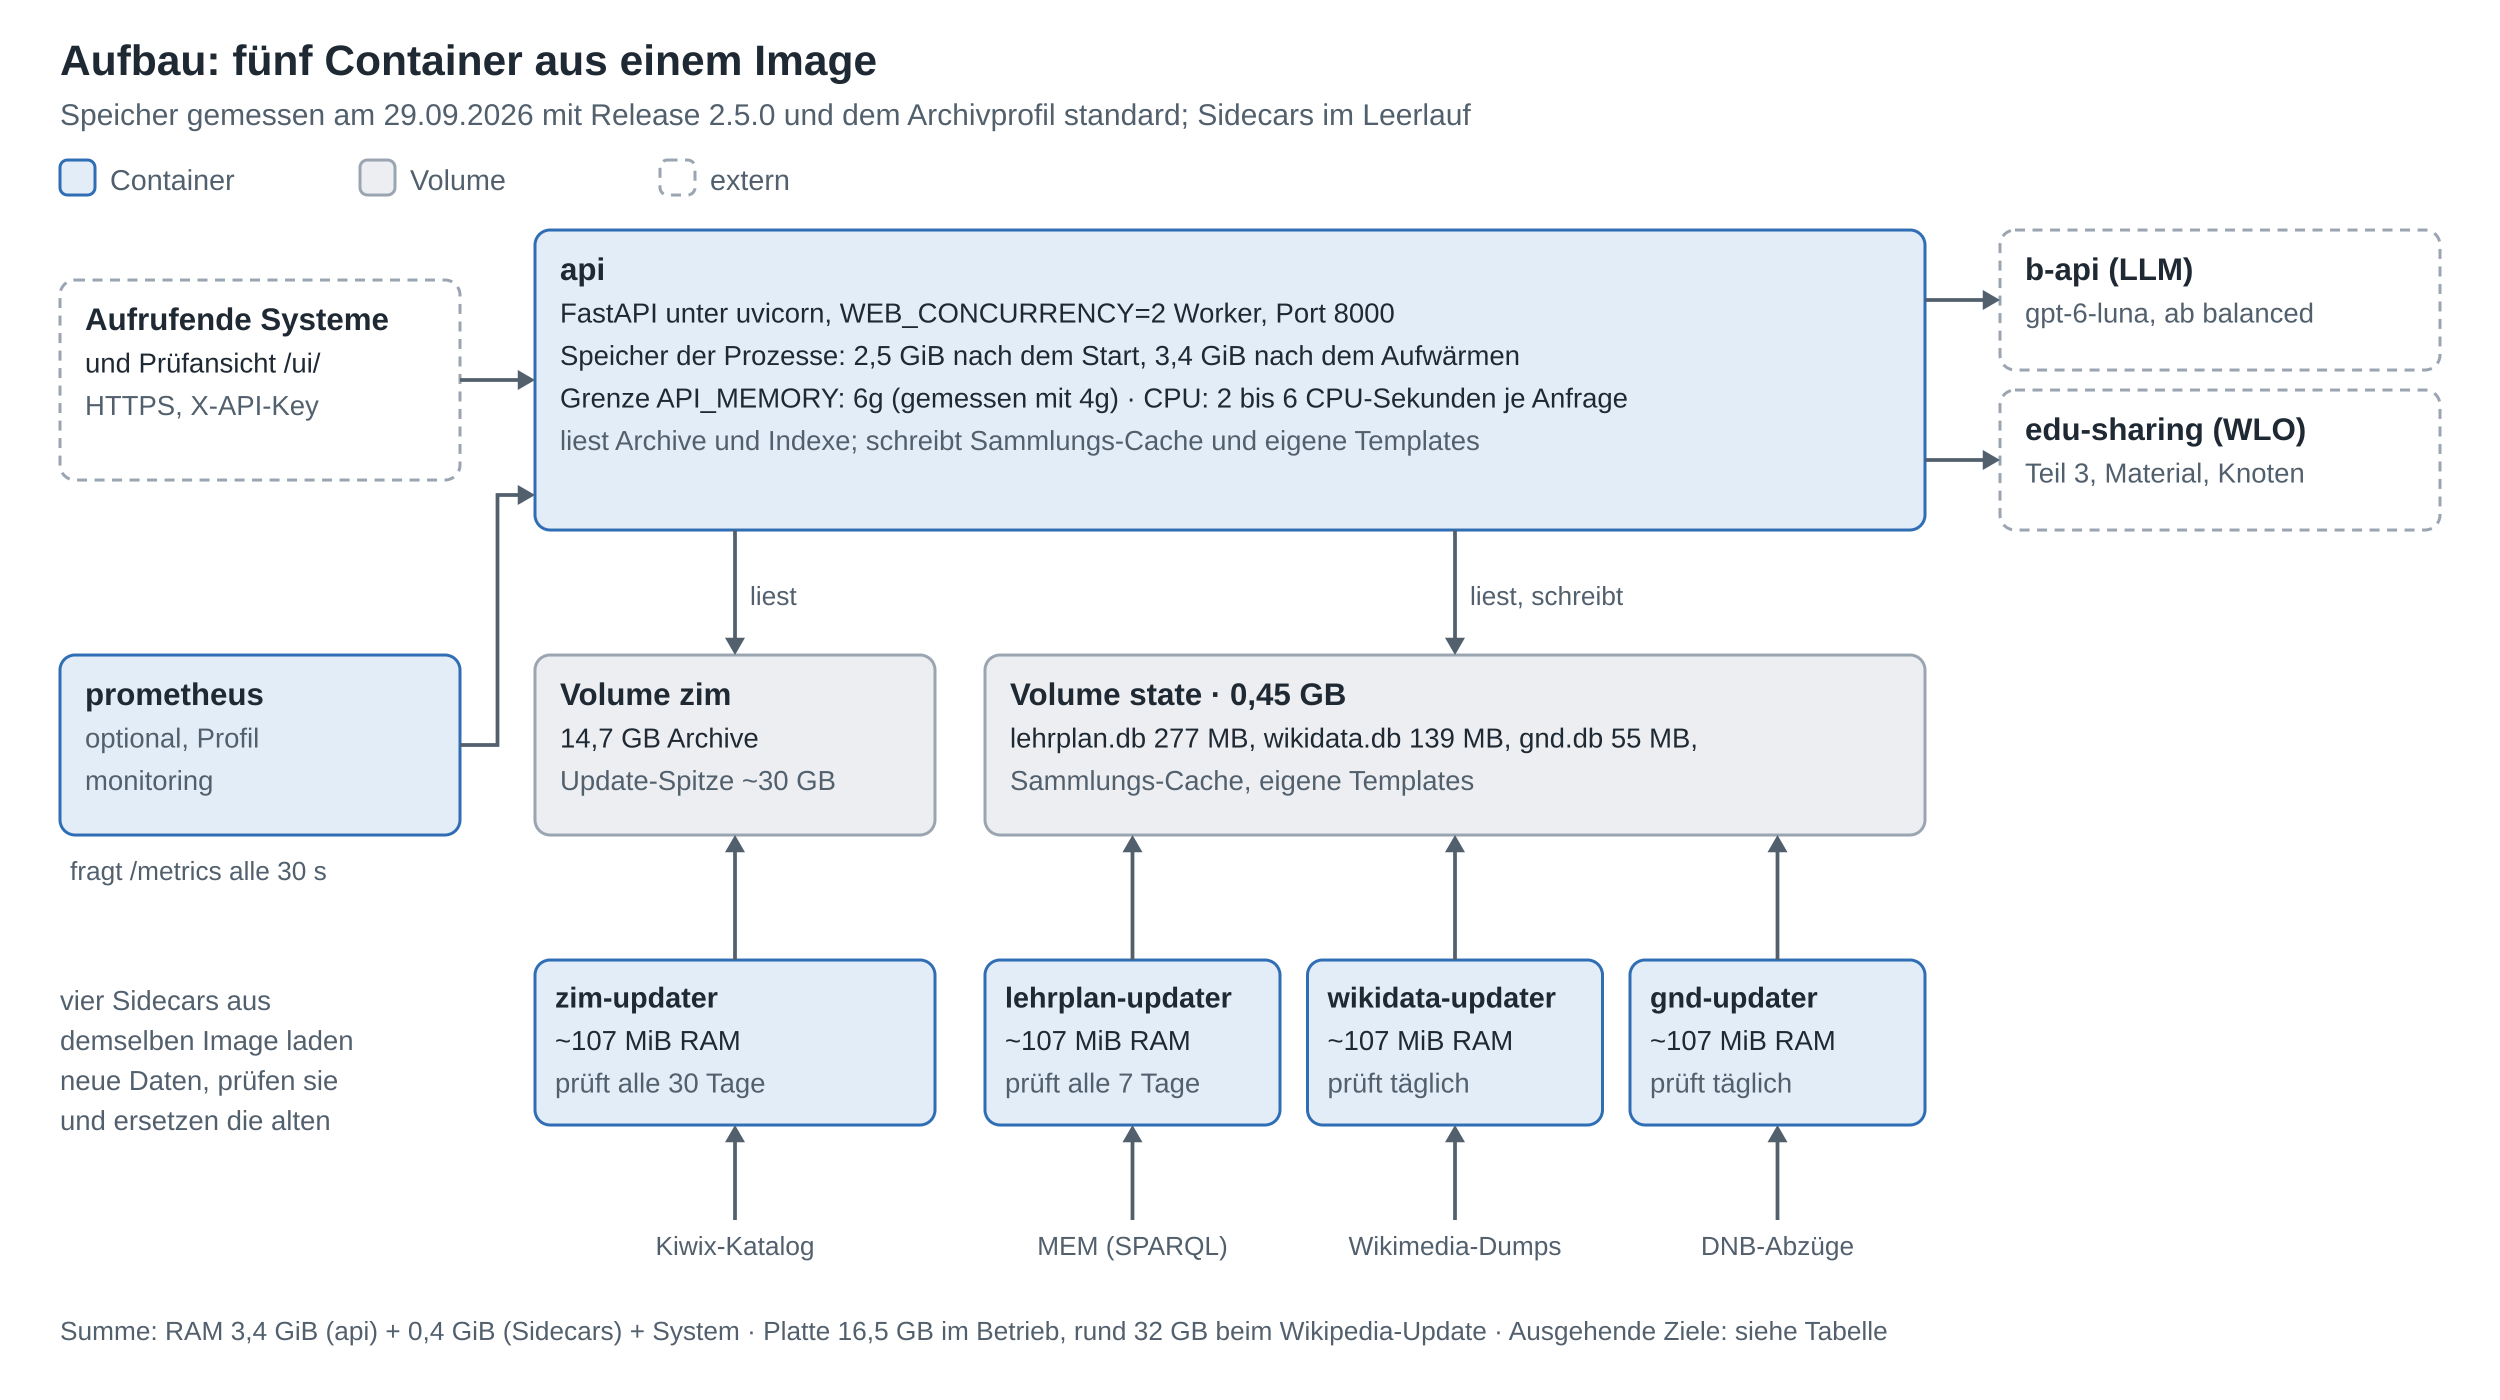
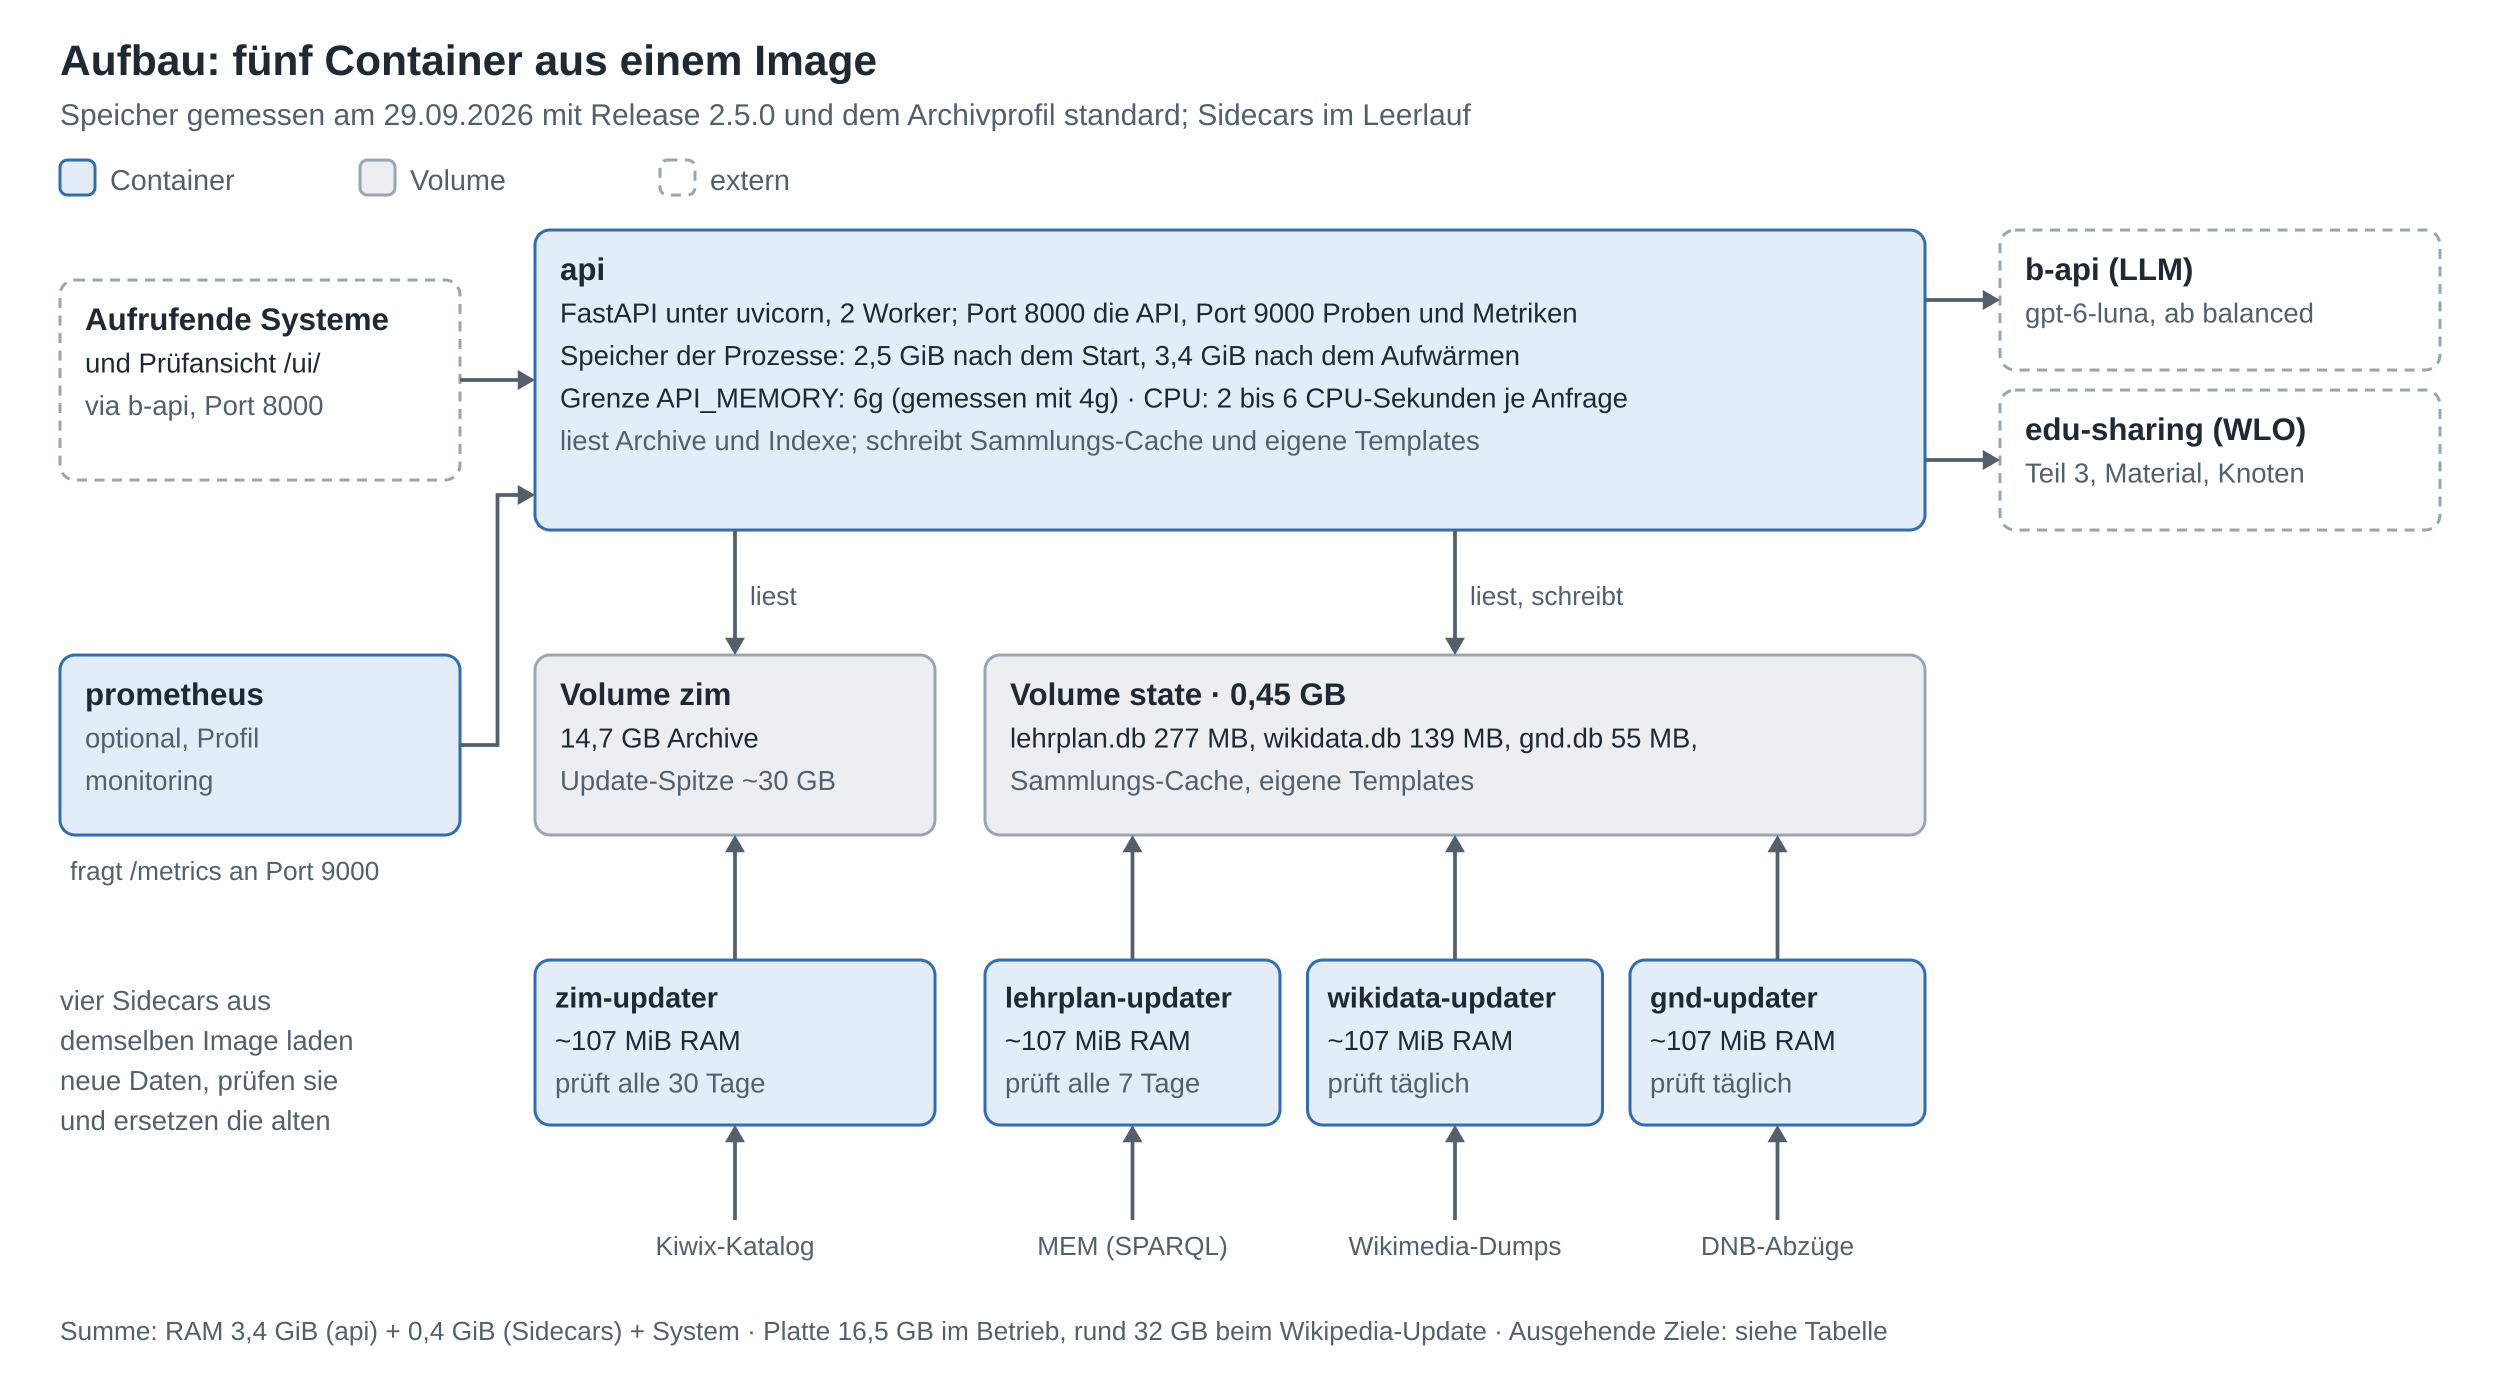
<svg xmlns="http://www.w3.org/2000/svg" width="1000" height="560" viewBox="0 0 1000 560" font-family="Segoe UI, Helvetica Neue, Arial, sans-serif" role="img" aria-label="Aufbau: fünf Container aus einem Image">
  <rect width="1000" height="560" fill="#ffffff" />
  <text x="24.0" y="30.0" font-size="17" fill="#1f2933" text-anchor="start" font-weight="600">Aufbau: fünf Container aus einem Image</text>
  <text x="24.0" y="50.0" font-size="12" fill="#52606d" text-anchor="start" font-weight="normal">Speicher gemessen am 29.09.2026 mit Release 2.5.0 und dem Archivprofil standard; Sidecars im Leerlauf</text>
  <rect x="24.0" y="64.0" width="14.0" height="14.0" rx="3" fill="#e3edf8" stroke="#2f6db5" stroke-width="1.2" />
  <text x="44.0" y="76.0" font-size="11.5" fill="#52606d" text-anchor="start" font-weight="normal">Container</text>
  <rect x="144.0" y="64.0" width="14.0" height="14.0" rx="3" fill="#eceef1" stroke="#9aa5b1" stroke-width="1.2" />
  <text x="164.0" y="76.0" font-size="11.5" fill="#52606d" text-anchor="start" font-weight="normal">Volume</text>
  <rect x="264.0" y="64.0" width="14.0" height="14.0" rx="3" fill="#ffffff" stroke="#9aa5b1" stroke-width="1.2" stroke-dasharray="4 3" />
  <text x="284.0" y="76.0" font-size="11.5" fill="#52606d" text-anchor="start" font-weight="normal">extern</text>
  <rect x="24.0" y="112.0" width="160.0" height="80.0" rx="6" fill="#ffffff" stroke="#9aa5b1" stroke-width="1.2" stroke-dasharray="4 3" />
  <text x="34.0" y="132.0" font-size="12.5" fill="#1f2933" text-anchor="start" font-weight="600">Aufrufende Systeme</text>
  <text x="34.0" y="149.0" font-size="11" fill="#1f2933" text-anchor="start" font-weight="normal">und Prüfansicht /ui/</text>
-   <text x="34.0" y="166.0" font-size="11" fill="#52606d" text-anchor="start" font-weight="normal">HTTPS, X-API-Key</text>
+   <text x="34.0" y="166.0" font-size="11" fill="#52606d" text-anchor="start" font-weight="normal">via b-api, Port 8000</text>
  <rect x="214.0" y="92.0" width="556.0" height="120.0" rx="6" fill="#e3edf8" stroke="#2f6db5" stroke-width="1.2" />
  <text x="224.0" y="112.0" font-size="12.5" fill="#1f2933" text-anchor="start" font-weight="600">api</text>
-   <text x="224.0" y="129.0" font-size="11" fill="#1f2933" text-anchor="start" font-weight="normal">FastAPI unter uvicorn, WEB_CONCURRENCY=2 Worker, Port 8000</text>
+   <text x="224.0" y="129.0" font-size="11" fill="#1f2933" text-anchor="start" font-weight="normal">FastAPI unter uvicorn, 2 Worker; Port 8000 die API, Port 9000 Proben und Metriken</text>
  <text x="224.0" y="146.0" font-size="11" fill="#1f2933" text-anchor="start" font-weight="normal">Speicher der Prozesse: 2,5 GiB nach dem Start, 3,4 GiB nach dem Aufwärmen</text>
  <text x="224.0" y="163.0" font-size="11" fill="#1f2933" text-anchor="start" font-weight="normal">Grenze API_MEMORY: 6g (gemessen mit 4g) · CPU: 2 bis 6 CPU-Sekunden je Anfrage</text>
  <text x="224.0" y="180.0" font-size="11" fill="#52606d" text-anchor="start" font-weight="normal">liest Archive und Indexe; schreibt Sammlungs-Cache und eigene Templates</text>
  <rect x="800.0" y="92.0" width="176.0" height="56.0" rx="6" fill="#ffffff" stroke="#9aa5b1" stroke-width="1.2" stroke-dasharray="4 3" />
  <text x="810.0" y="112.0" font-size="12.5" fill="#1f2933" text-anchor="start" font-weight="600">b-api (LLM)</text>
  <text x="810.0" y="129.0" font-size="11" fill="#52606d" text-anchor="start" font-weight="normal">gpt-6-luna, ab balanced</text>
  <rect x="800.0" y="156.0" width="176.0" height="56.0" rx="6" fill="#ffffff" stroke="#9aa5b1" stroke-width="1.2" stroke-dasharray="4 3" />
  <text x="810.0" y="176.0" font-size="12.5" fill="#1f2933" text-anchor="start" font-weight="600">edu-sharing (WLO)</text>
  <text x="810.0" y="193.0" font-size="11" fill="#52606d" text-anchor="start" font-weight="normal">Teil 3, Material, Knoten</text>
  <polyline points="184.0,152.0 208.0,152.0" fill="none" stroke="#52606d" stroke-width="1.5" />
  <polygon points="214.0,152.0 207.1,156.0 207.1,148.0" fill="#52606d" />
  <polyline points="770.0,120.0 794.0,120.0" fill="none" stroke="#52606d" stroke-width="1.5" />
  <polygon points="800.0,120.0 793.1,124.0 793.1,116.0" fill="#52606d" />
  <polyline points="770.0,184.0 794.0,184.0" fill="none" stroke="#52606d" stroke-width="1.5" />
  <polygon points="800.0,184.0 793.1,188.0 793.1,180.0" fill="#52606d" />
  <rect x="24.0" y="262.0" width="160.0" height="72.0" rx="6" fill="#e3edf8" stroke="#2f6db5" stroke-width="1.2" />
  <text x="34.0" y="282.0" font-size="12.5" fill="#1f2933" text-anchor="start" font-weight="600">prometheus</text>
  <text x="34.0" y="299.0" font-size="11" fill="#52606d" text-anchor="start" font-weight="normal">optional, Profil</text>
  <text x="34.0" y="316.0" font-size="11" fill="#52606d" text-anchor="start" font-weight="normal">monitoring</text>
  <polyline points="184.0,298.0 199.0,298.0 199.0,198.0 208.0,198.0" fill="none" stroke="#52606d" stroke-width="1.5" />
  <polygon points="214.0,198.0 207.1,202.0 207.1,194.0" fill="#52606d" />
-   <text x="28.0" y="352.0" font-size="10.5" fill="#52606d" text-anchor="start" font-weight="normal">fragt /metrics alle 30 s</text>
+   <text x="28.0" y="352.0" font-size="10.5" fill="#52606d" text-anchor="start" font-weight="normal">fragt /metrics an Port 9000</text>
  <rect x="214.0" y="262.0" width="160.0" height="72.0" rx="6" fill="#eceef1" stroke="#9aa5b1" stroke-width="1.2" />
  <text x="224.0" y="282.0" font-size="12.5" fill="#1f2933" text-anchor="start" font-weight="600">Volume zim</text>
  <text x="224.0" y="299.0" font-size="11" fill="#1f2933" text-anchor="start" font-weight="normal">14,7 GB Archive</text>
  <text x="224.0" y="316.0" font-size="11" fill="#52606d" text-anchor="start" font-weight="normal">Update-Spitze ~30 GB</text>
  <rect x="394.0" y="262.0" width="376.0" height="72.0" rx="6" fill="#eceef1" stroke="#9aa5b1" stroke-width="1.2" />
  <text x="404.0" y="282.0" font-size="12.5" fill="#1f2933" text-anchor="start" font-weight="600">Volume state · 0,45 GB</text>
  <text x="404.0" y="299.0" font-size="11" fill="#1f2933" text-anchor="start" font-weight="normal">lehrplan.db 277 MB, wikidata.db 139 MB, gnd.db 55 MB,</text>
  <text x="404.0" y="316.0" font-size="11" fill="#52606d" text-anchor="start" font-weight="normal">Sammlungs-Cache, eigene Templates</text>
  <polyline points="294.0,212.0 294.0,256.0" fill="none" stroke="#52606d" stroke-width="1.5" />
  <polygon points="294.0,262.0 290.0,255.1 298.0,255.1" fill="#52606d" />
  <polyline points="582.0,212.0 582.0,256.0" fill="none" stroke="#52606d" stroke-width="1.5" />
  <polygon points="582.0,262.0 578.0,255.1 586.0,255.1" fill="#52606d" />
  <text x="300.0" y="242.0" font-size="10.5" fill="#52606d" text-anchor="start" font-weight="normal">liest</text>
  <text x="588.0" y="242.0" font-size="10.5" fill="#52606d" text-anchor="start" font-weight="normal">liest, schreibt</text>
  <rect x="214.0" y="384.0" width="160.0" height="66.0" rx="6" fill="#e3edf8" stroke="#2f6db5" stroke-width="1.2" />
  <text x="222.0" y="403.0" font-size="11.5" fill="#1f2933" text-anchor="start" font-weight="600">zim-updater</text>
  <text x="222.0" y="420.0" font-size="11" fill="#1f2933" text-anchor="start" font-weight="normal">~107 MiB RAM</text>
  <text x="222.0" y="437.0" font-size="11" fill="#52606d" text-anchor="start" font-weight="normal">prüft alle 30 Tage</text>
  <polyline points="294.0,384.0 294.0,340.0" fill="none" stroke="#52606d" stroke-width="1.5" />
  <polygon points="294.0,334.0 298.0,340.9 290.0,340.9" fill="#52606d" />
  <polyline points="294.0,488.0 294.0,456.0" fill="none" stroke="#52606d" stroke-width="1.5" />
  <polygon points="294.0,450.0 298.0,456.9 290.0,456.9" fill="#52606d" />
  <text x="294.0" y="502.0" font-size="10.5" fill="#52606d" text-anchor="middle" font-weight="normal">Kiwix-Katalog</text>
  <rect x="394.0" y="384.0" width="118.0" height="66.0" rx="6" fill="#e3edf8" stroke="#2f6db5" stroke-width="1.2" />
  <text x="402.0" y="403.0" font-size="11.5" fill="#1f2933" text-anchor="start" font-weight="600">lehrplan-updater</text>
  <text x="402.0" y="420.0" font-size="11" fill="#1f2933" text-anchor="start" font-weight="normal">~107 MiB RAM</text>
  <text x="402.0" y="437.0" font-size="11" fill="#52606d" text-anchor="start" font-weight="normal">prüft alle 7 Tage</text>
  <polyline points="453.0,384.0 453.0,340.0" fill="none" stroke="#52606d" stroke-width="1.5" />
  <polygon points="453.0,334.0 457.0,340.9 449.0,340.9" fill="#52606d" />
  <polyline points="453.0,488.0 453.0,456.0" fill="none" stroke="#52606d" stroke-width="1.5" />
  <polygon points="453.0,450.0 457.0,456.9 449.0,456.9" fill="#52606d" />
  <text x="453.0" y="502.0" font-size="10.5" fill="#52606d" text-anchor="middle" font-weight="normal">MEM (SPARQL)</text>
  <rect x="523.0" y="384.0" width="118.0" height="66.0" rx="6" fill="#e3edf8" stroke="#2f6db5" stroke-width="1.2" />
  <text x="531.0" y="403.0" font-size="11.5" fill="#1f2933" text-anchor="start" font-weight="600">wikidata-updater</text>
  <text x="531.0" y="420.0" font-size="11" fill="#1f2933" text-anchor="start" font-weight="normal">~107 MiB RAM</text>
  <text x="531.0" y="437.0" font-size="11" fill="#52606d" text-anchor="start" font-weight="normal">prüft täglich</text>
  <polyline points="582.0,384.0 582.0,340.0" fill="none" stroke="#52606d" stroke-width="1.5" />
  <polygon points="582.0,334.0 586.0,340.9 578.0,340.9" fill="#52606d" />
  <polyline points="582.0,488.0 582.0,456.0" fill="none" stroke="#52606d" stroke-width="1.5" />
  <polygon points="582.0,450.0 586.0,456.9 578.0,456.9" fill="#52606d" />
  <text x="582.0" y="502.0" font-size="10.5" fill="#52606d" text-anchor="middle" font-weight="normal">Wikimedia-Dumps</text>
  <rect x="652.0" y="384.0" width="118.0" height="66.0" rx="6" fill="#e3edf8" stroke="#2f6db5" stroke-width="1.2" />
  <text x="660.0" y="403.0" font-size="11.5" fill="#1f2933" text-anchor="start" font-weight="600">gnd-updater</text>
  <text x="660.0" y="420.0" font-size="11" fill="#1f2933" text-anchor="start" font-weight="normal">~107 MiB RAM</text>
  <text x="660.0" y="437.0" font-size="11" fill="#52606d" text-anchor="start" font-weight="normal">prüft täglich</text>
  <polyline points="711.0,384.0 711.0,340.0" fill="none" stroke="#52606d" stroke-width="1.5" />
  <polygon points="711.0,334.0 715.0,340.9 707.0,340.9" fill="#52606d" />
  <polyline points="711.0,488.0 711.0,456.0" fill="none" stroke="#52606d" stroke-width="1.5" />
  <polygon points="711.0,450.0 715.0,456.9 707.0,456.9" fill="#52606d" />
  <text x="711.0" y="502.0" font-size="10.5" fill="#52606d" text-anchor="middle" font-weight="normal">DNB-Abzüge</text>
  <text x="24.0" y="404.0" font-size="11" fill="#52606d" text-anchor="start" font-weight="normal">vier Sidecars aus</text>
  <text x="24.0" y="420.0" font-size="11" fill="#52606d" text-anchor="start" font-weight="normal">demselben Image laden</text>
  <text x="24.0" y="436.0" font-size="11" fill="#52606d" text-anchor="start" font-weight="normal">neue Daten, prüfen sie</text>
  <text x="24.0" y="452.0" font-size="11" fill="#52606d" text-anchor="start" font-weight="normal">und ersetzen die alten</text>
  <text x="24.0" y="536.0" font-size="10.5" fill="#52606d" text-anchor="start" font-weight="normal">Summe: RAM 3,4 GiB (api) + 0,4 GiB (Sidecars) + System · Platte 16,5 GB im Betrieb, rund 32 GB beim Wikipedia-Update · Ausgehende Ziele: siehe Tabelle</text>
</svg>
